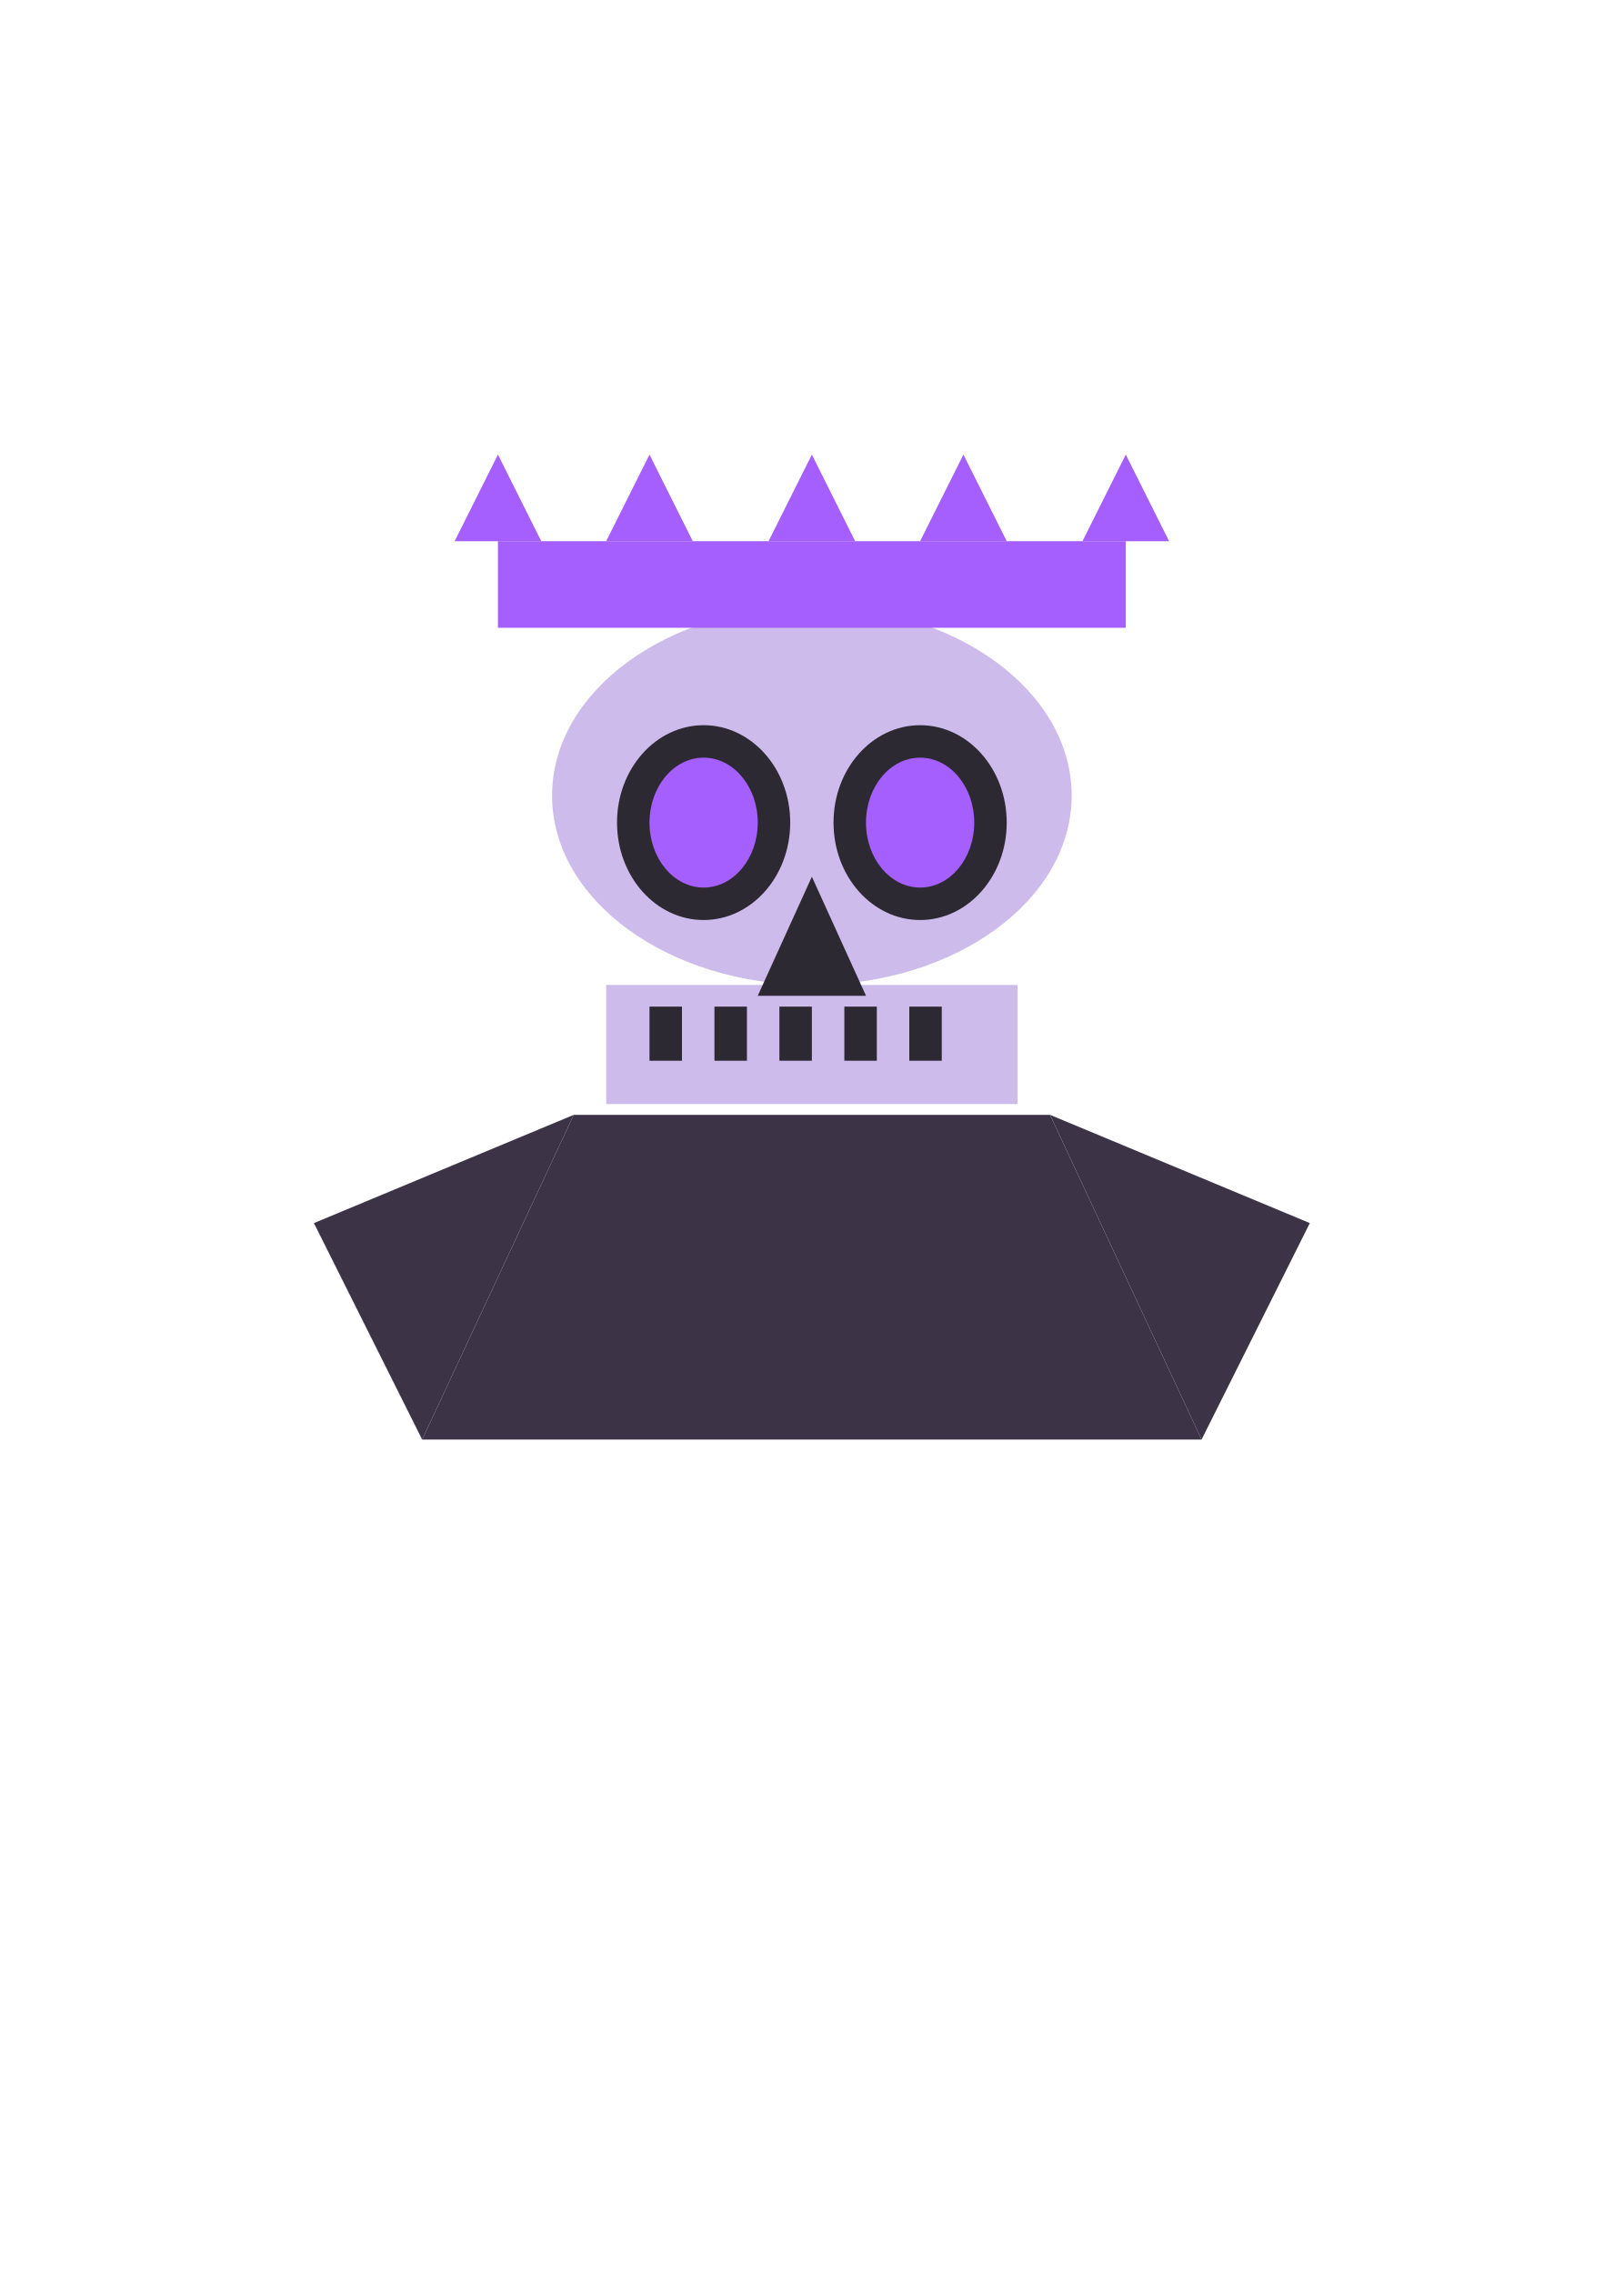
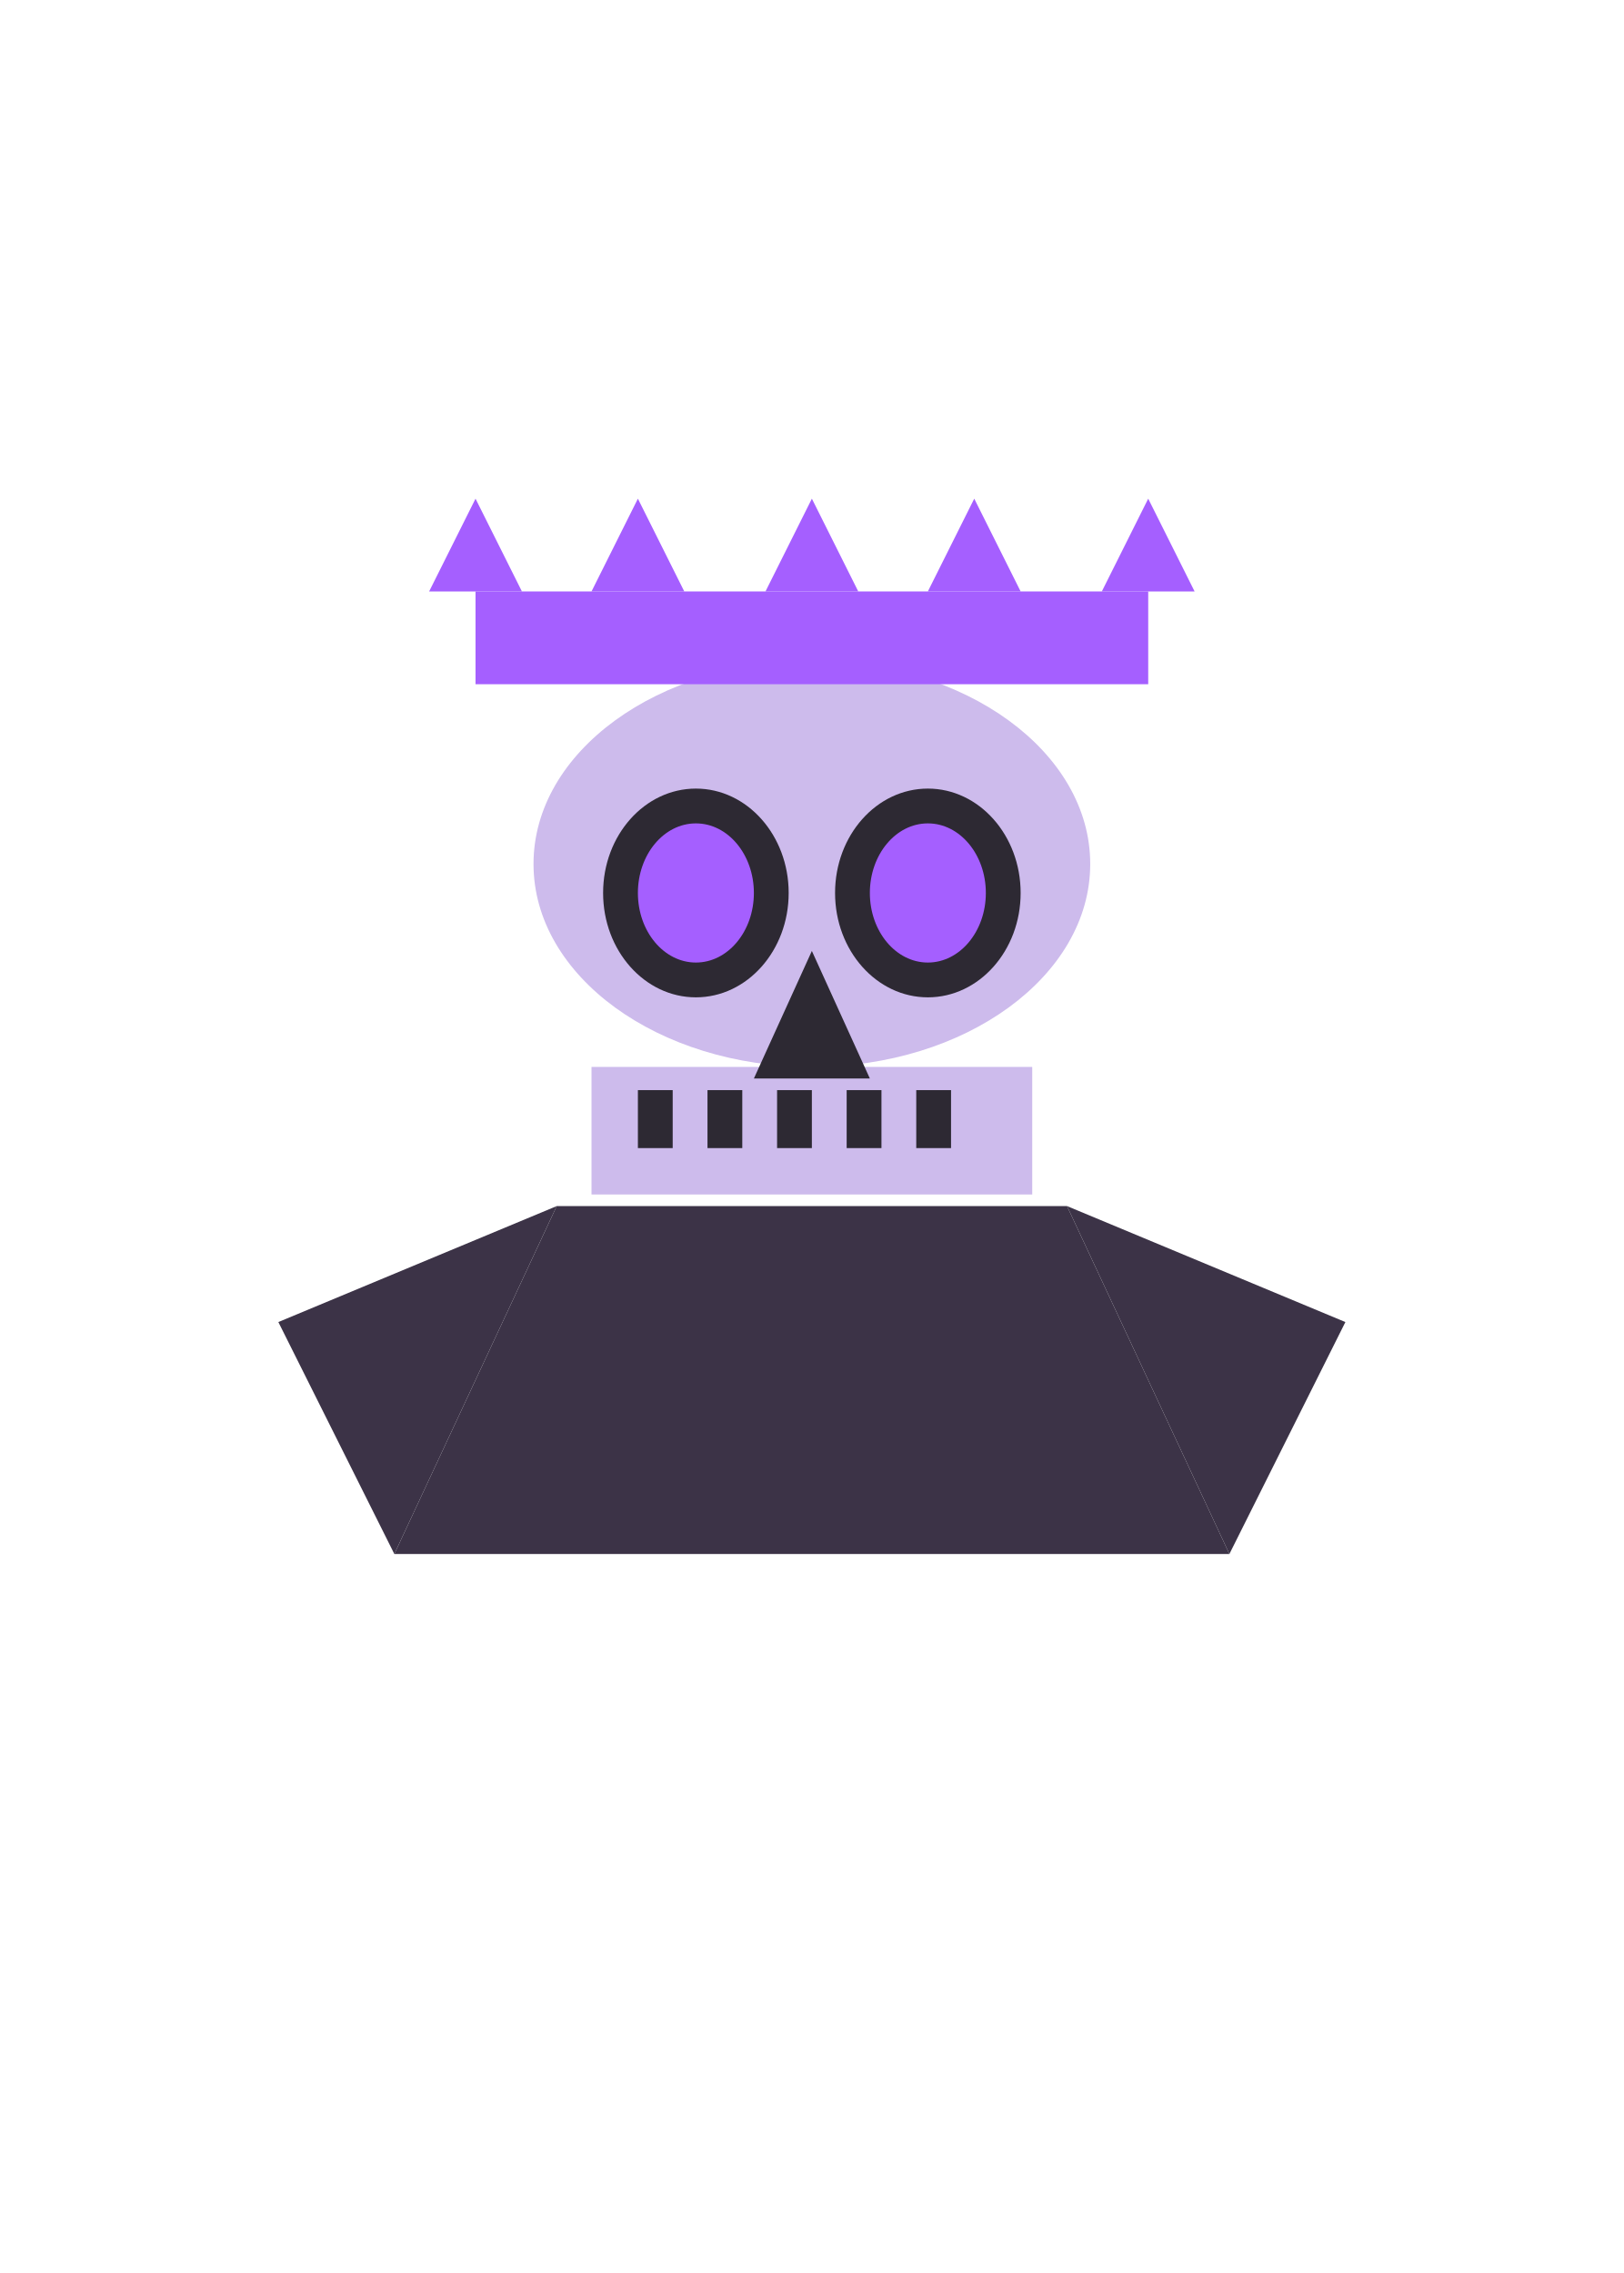
- <svg xmlns="http://www.w3.org/2000/svg" width="150" height="210" viewBox="0 0 150 210">
+ <svg xmlns="http://www.w3.org/2000/svg" width="150" height="210" viewBox="5 22 140 150">
  <ellipse cx="75.00" cy="73.50" rx="24.00" ry="17.50" fill="rgb(205,187,236)" />
  <rect x="56" y="91" width="38" height="11" fill="rgb(205,187,236)" />
  <ellipse cx="65.00" cy="76.00" rx="8.00" ry="9.00" fill="rgb(45,41,51)" />
  <ellipse cx="65.00" cy="76.00" rx="5.00" ry="6.00" fill="rgb(165,95,255)" />
  <ellipse cx="85.00" cy="76.00" rx="8.00" ry="9.00" fill="rgb(45,41,51)" />
  <ellipse cx="85.00" cy="76.00" rx="5.00" ry="6.00" fill="rgb(165,95,255)" />
  <polygon points="75,81 70,92 80,92" fill="rgb(45,41,51)" stroke-linejoin="round" />
  <rect x="60" y="93" width="3" height="5" fill="rgb(45,41,51)" />
  <rect x="66" y="93" width="3" height="5" fill="rgb(45,41,51)" />
  <rect x="72" y="93" width="3" height="5" fill="rgb(45,41,51)" />
  <rect x="78" y="93" width="3" height="5" fill="rgb(45,41,51)" />
  <rect x="84" y="93" width="3" height="5" fill="rgb(45,41,51)" />
  <rect x="46" y="50" width="58" height="8" fill="rgb(165,95,255)" />
  <polygon points="42,50 50,50 46,42" fill="rgb(165,95,255)" stroke-linejoin="round" />
  <polygon points="56,50 64,50 60,42" fill="rgb(165,95,255)" stroke-linejoin="round" />
  <polygon points="71,50 79,50 75,42" fill="rgb(165,95,255)" stroke-linejoin="round" />
  <polygon points="85,50 93,50 89,42" fill="rgb(165,95,255)" stroke-linejoin="round" />
  <polygon points="100,50 108,50 104,42" fill="rgb(165,95,255)" stroke-linejoin="round" />
  <polygon points="53,103 97,103 111,133 39,133" fill="rgb(60,51,71)" stroke-linejoin="round" />
  <polygon points="111,133 97,103 121,113" fill="rgb(60,51,71)" stroke-linejoin="round" />
  <polygon points="39,133 53,103 29,113" fill="rgb(60,51,71)" stroke-linejoin="round" />
</svg>
